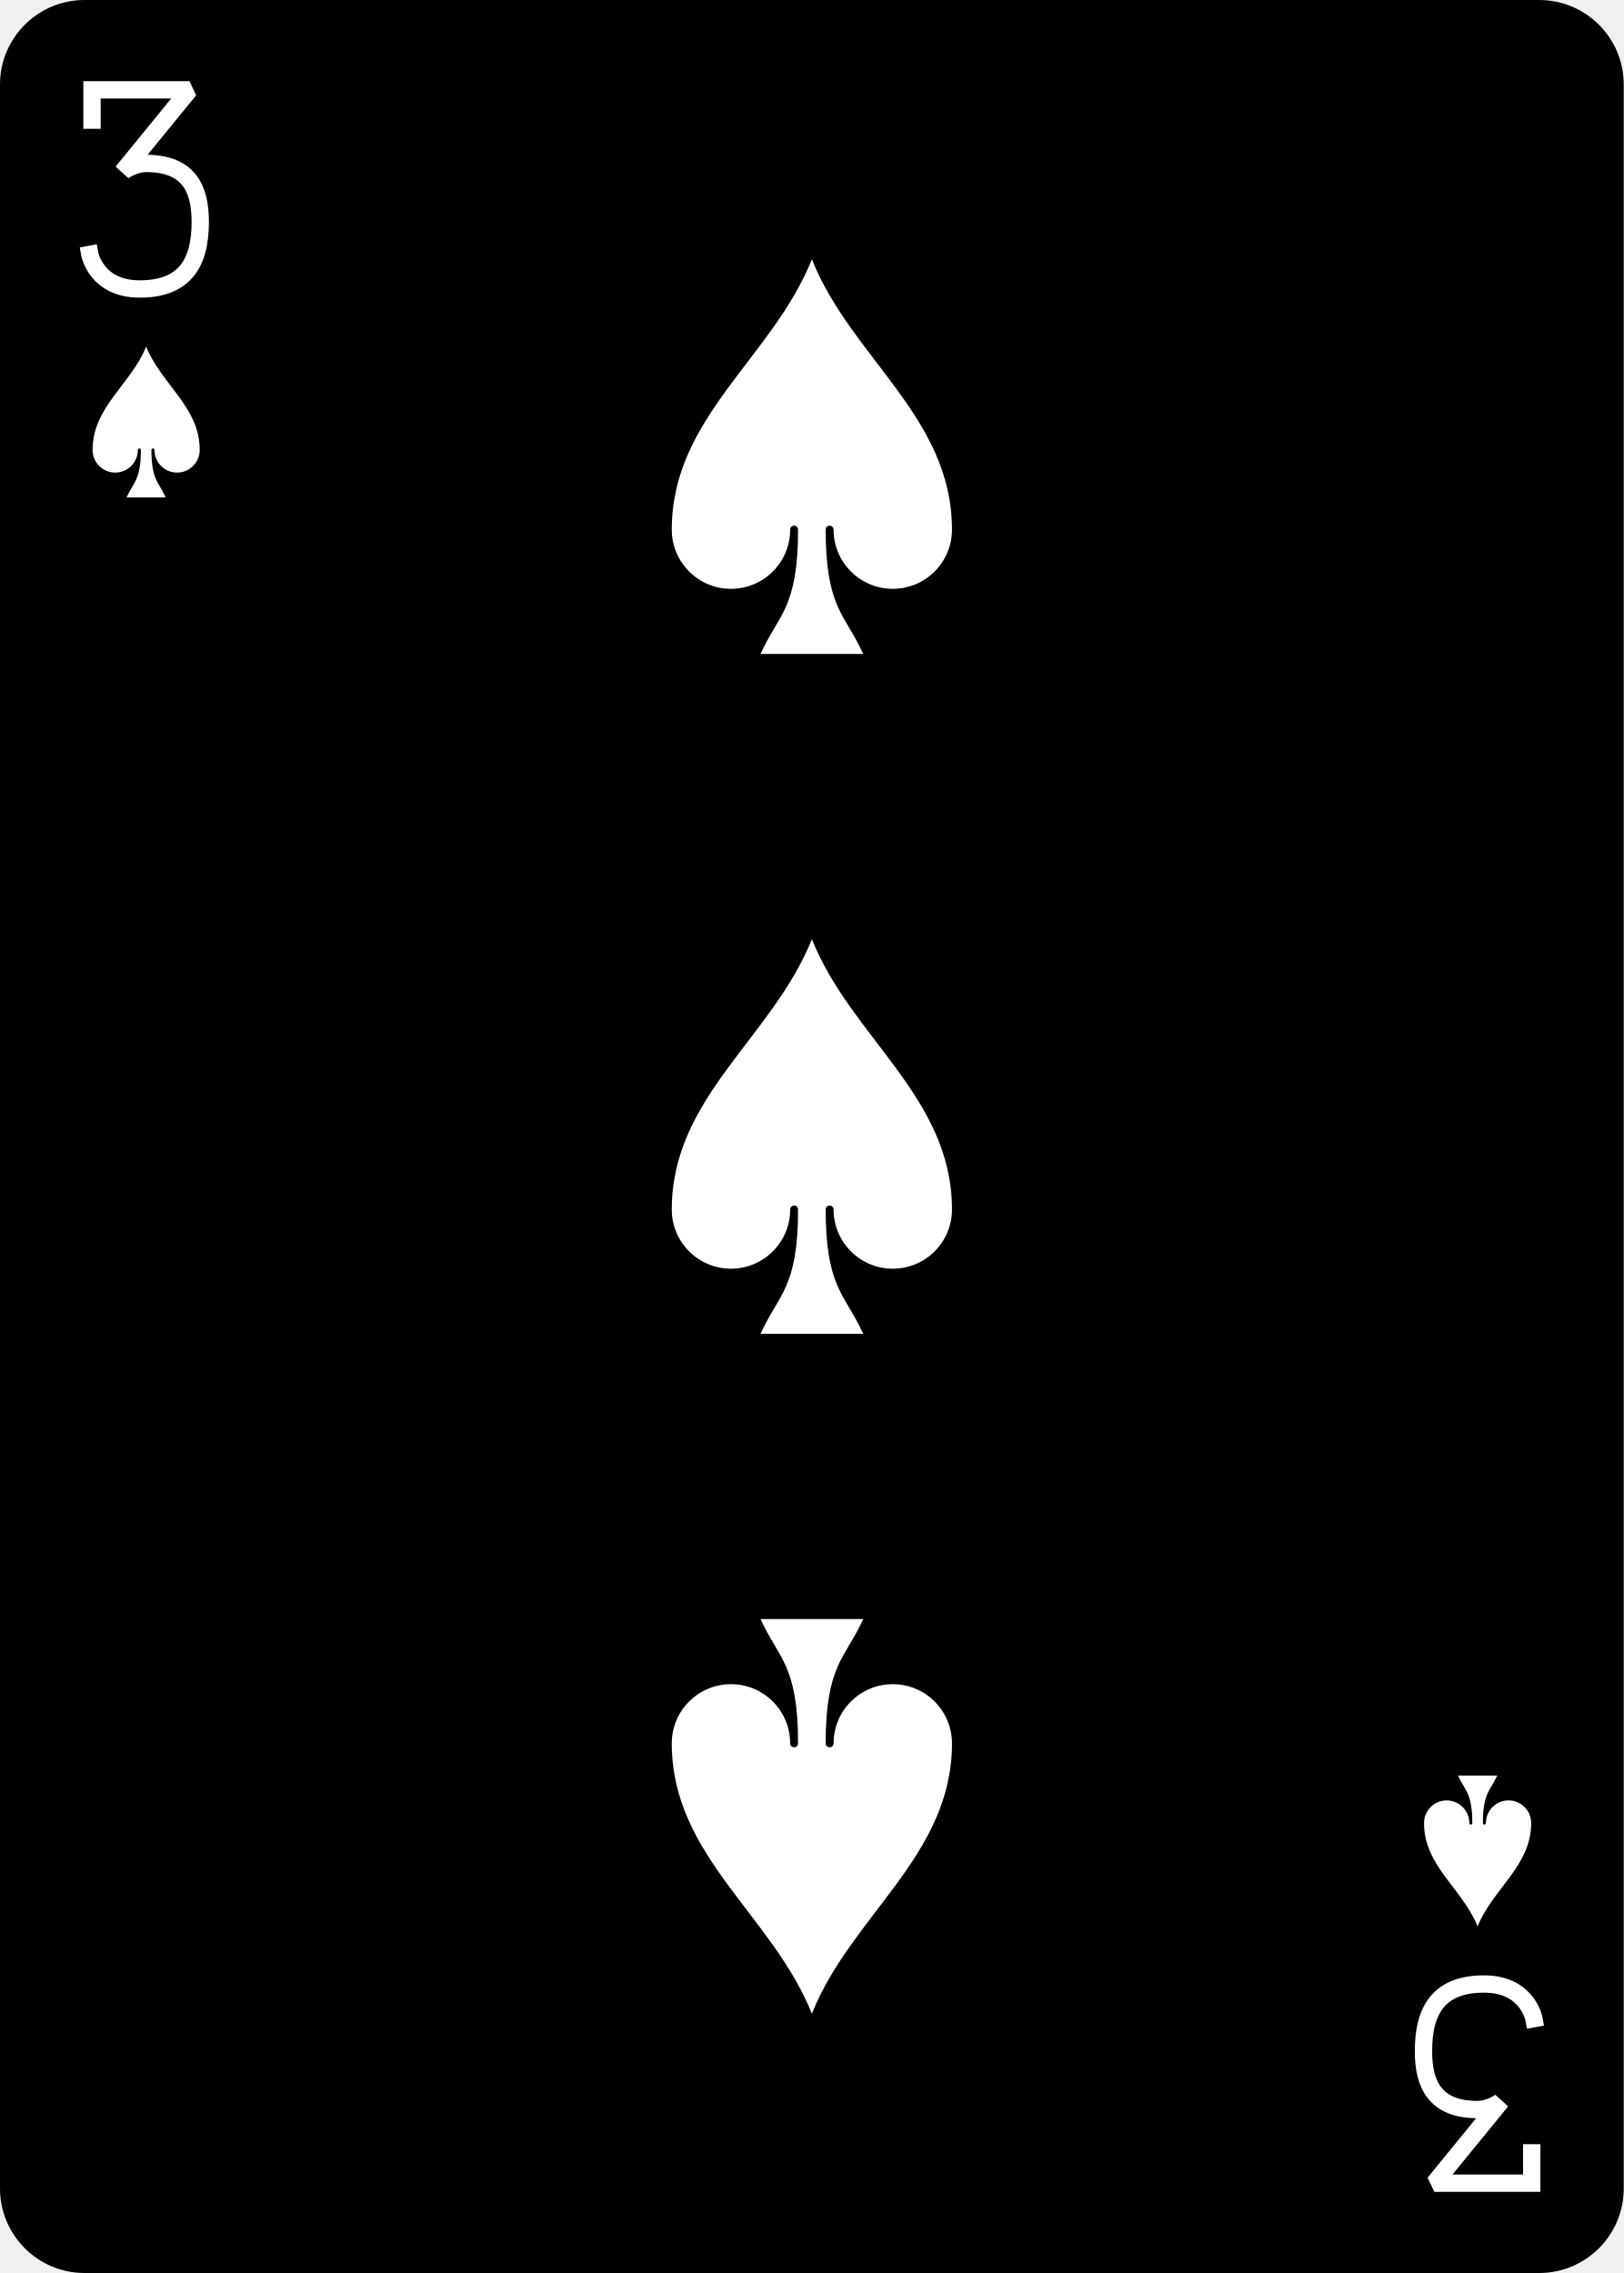
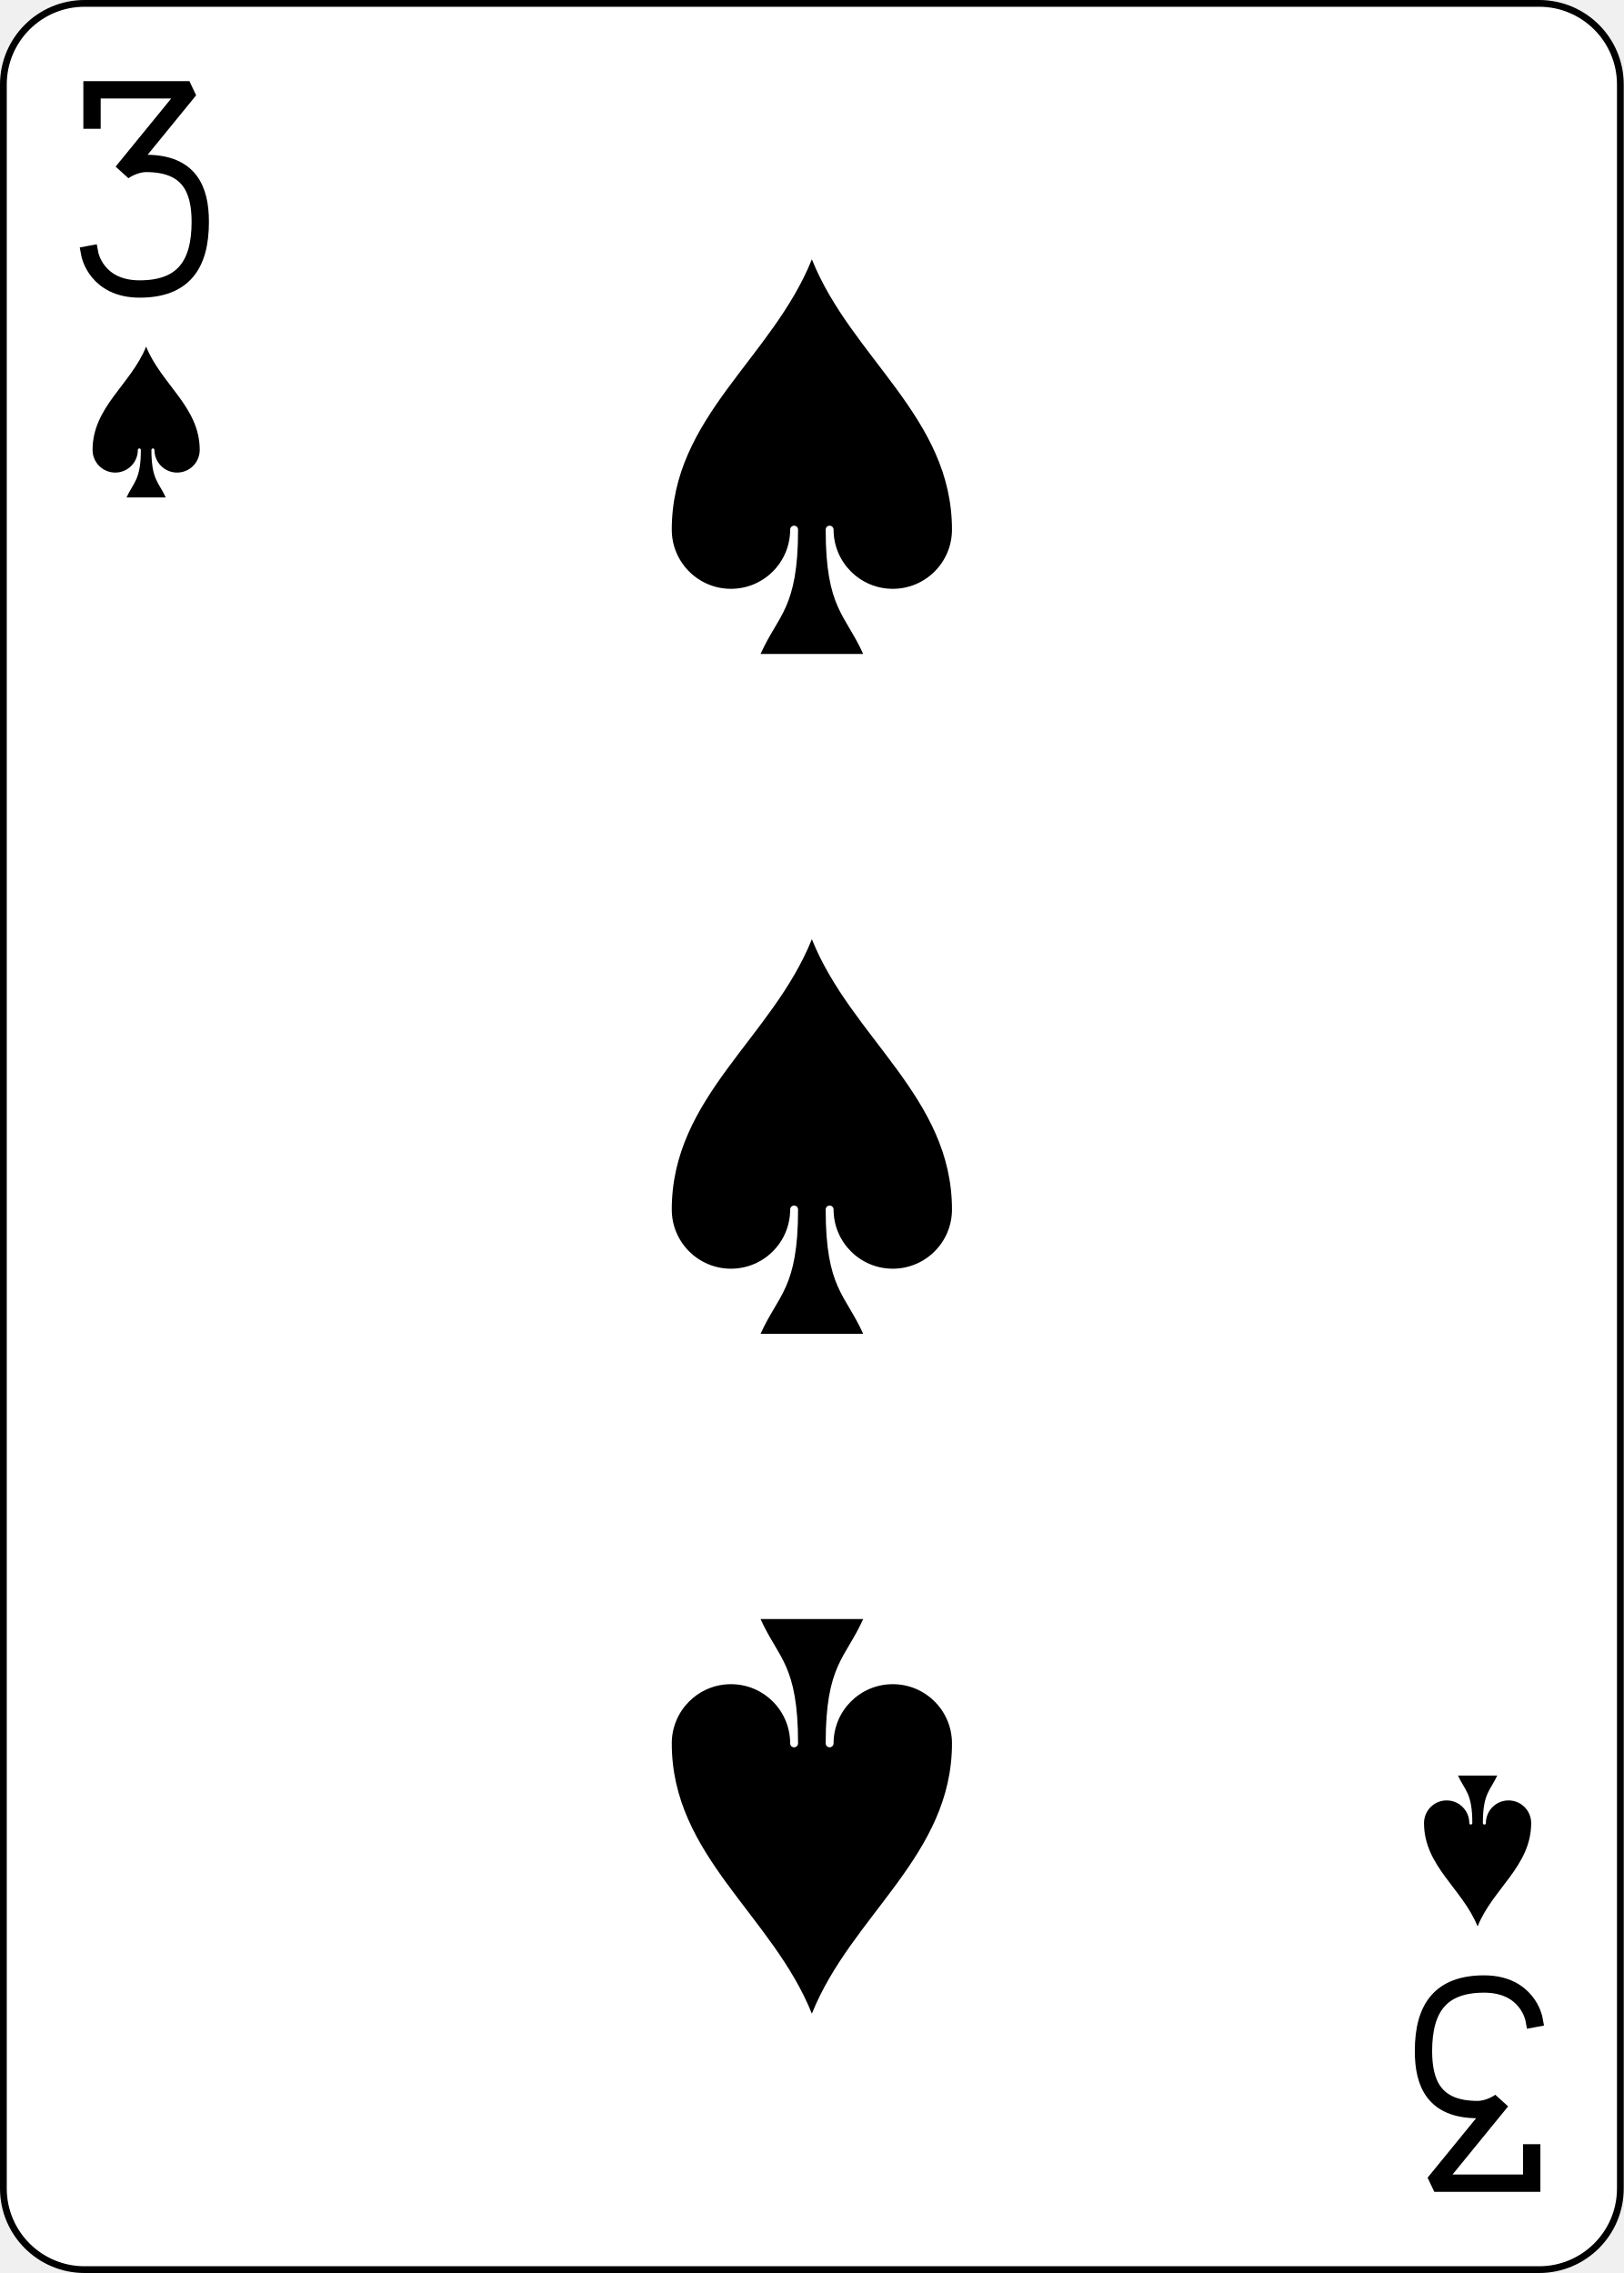
<svg xmlns="http://www.w3.org/2000/svg" xmlns:xlink="http://www.w3.org/1999/xlink" width="2.5in" height="3.5in" viewBox="-120 -168 240 336" preserveAspectRatio="none" class="card" face="3S">
  <symbol id="S3" viewBox="-500 -500 1000 1000" preserveAspectRatio="xMinYMid">
-     <path d="M-250 -320L-250 -460L200 -460L-110 -80C-100 -90 -50 -120 0 -120C200 -120 250 0 250 150C250 350 170 460 -30 460C-230 460 -260 300 -260 300" stroke="white" stroke-width="80" stroke-linecap="square" stroke-miterlimit="1.5" fill="none" />
+     <path d="M-250 -320L-250 -460L200 -460L-110 -80C-100 -90 -50 -120 0 -120C200 -120 250 0 250 150C250 350 170 460 -30 460C-230 460 -260 300 -260 300" stroke="black" stroke-width="80" stroke-linecap="square" stroke-miterlimit="1.5" fill="none" />
  </symbol>
  <symbol id="S" viewBox="-600 -600 1200 1200" preserveAspectRatio="xMinYMid">
-     <path d="M0 -500C100 -250 355 -100 355 185A150 150 0 0 1 55 185A10 10 0 0 0 35 185C35 385 85 400 130 500L-130 500C-85 400 -35 385 -35 185A10 10 0 0 0 -55 185A150 150 0 0 1 -355 185C-355 -100 -100 -250 0 -500Z" fill="white" />
+     <path d="M0 -500C100 -250 355 -100 355 185A150 150 0 0 1 55 185A10 10 0 0 0 35 185C35 385 85 400 130 500L-130 500C-85 400 -35 385 -35 185A10 10 0 0 0 -55 185A150 150 0 0 1 -355 185C-355 -100 -100 -250 0 -500Z" fill="black" />
  </symbol>
-   <rect width="239" height="335" x="-119.5" y="-167.5" rx="12" ry="12" fill="black" stroke="black" />
+   <rect width="239" height="335" x="-119.5" y="-167.5" rx="12" ry="12" fill="white" stroke="black" />
  <use xlink:href="#S" height="70" width="70" x="-35" y="-35" />
  <use xlink:href="#S3" height="32" width="32" x="-114.4" y="-156" />
  <use xlink:href="#S" height="26.769" width="26.769" x="-111.784" y="-119" />
  <use xlink:href="#S" height="70" width="70" x="-35" y="-135.501" />
  <g transform="rotate(180)">
    <use xlink:href="#S3" height="32" width="32" x="-114.4" y="-156" />
    <use xlink:href="#S" height="26.769" width="26.769" x="-111.784" y="-119" />
    <use xlink:href="#S" height="70" width="70" x="-35" y="-135.501" />
  </g>
</svg>
